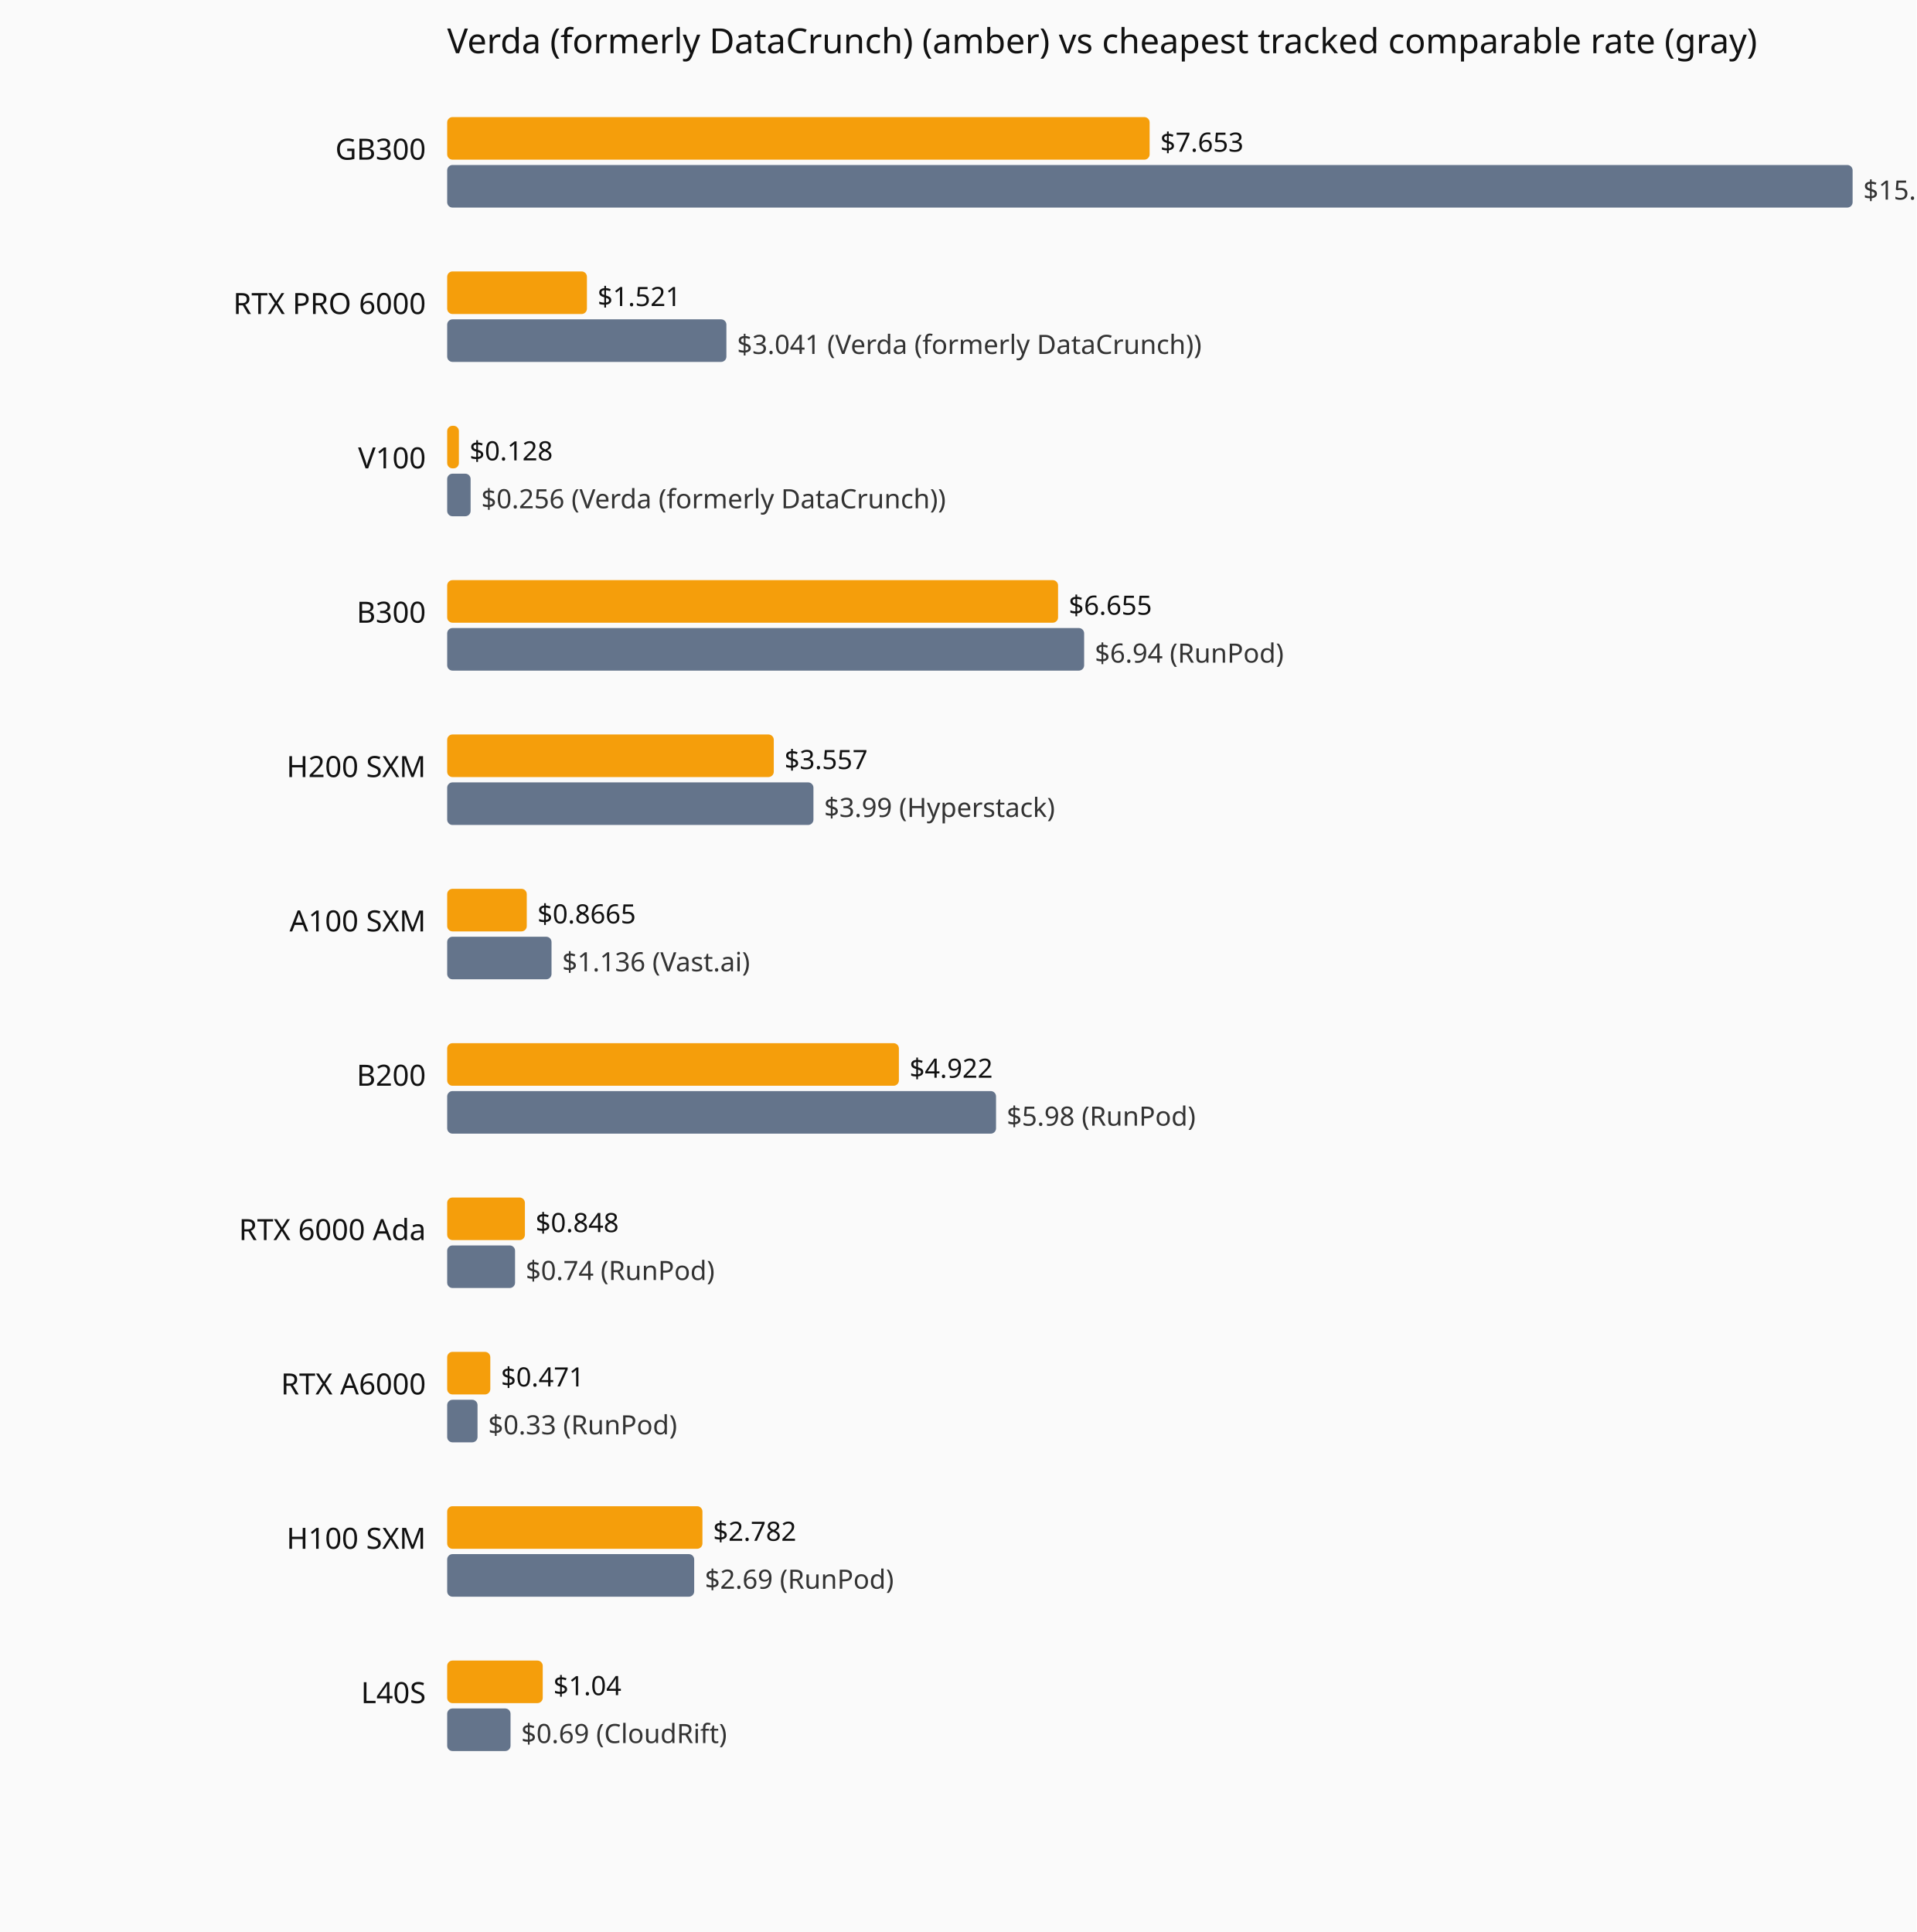
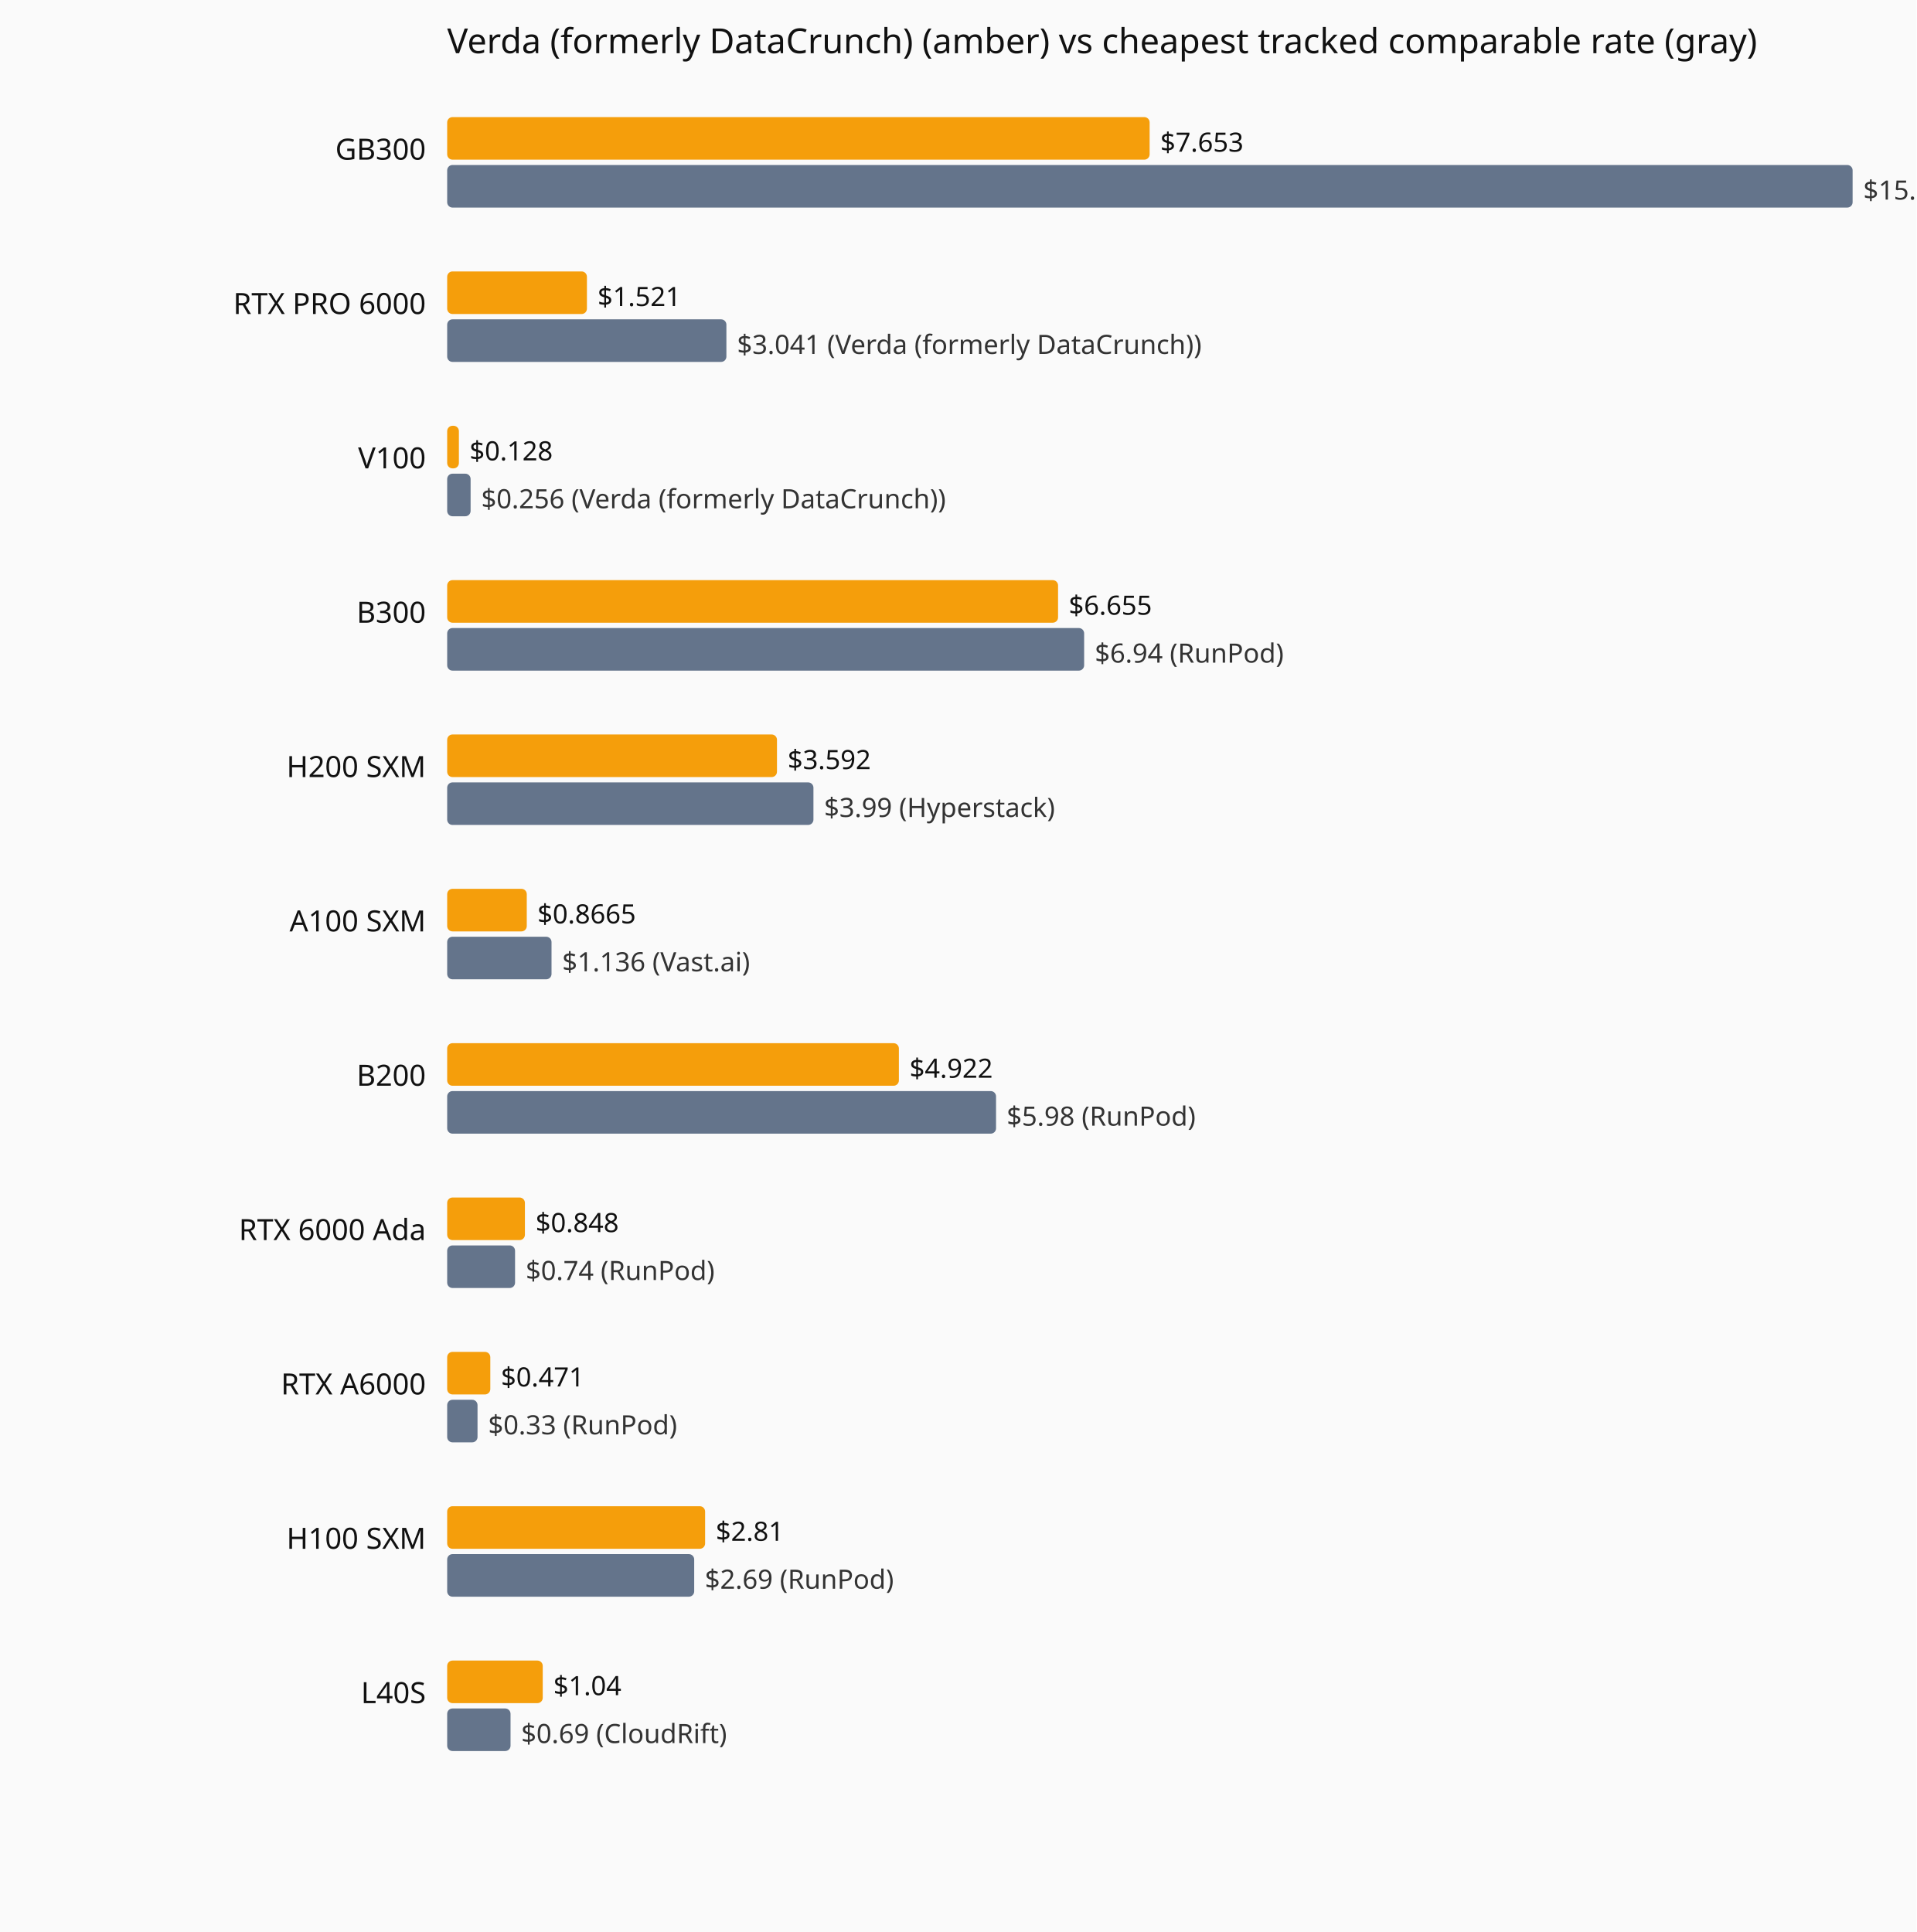
<svg xmlns="http://www.w3.org/2000/svg" viewBox="0 0 720 726" role="img" aria-label="Current hourly rate versus the cheapest tracked vendor, by GPU model.">
  <rect width="720" height="726" fill="#fafafa" />
  <text x="168" y="20" font-family="system-ui,sans-serif" font-size="13" fill="#111">Verda (formerly DataCrunch) (amber) vs cheapest tracked comparable rate (gray)</text>
  <text x="160" y="60" text-anchor="end" font-family="system-ui,sans-serif" font-size="11" fill="#111">GB300</text>
  <rect x="168" y="44" width="263.9" height="16" fill="#f59e0b" rx="2" />
  <text x="435.9" y="57" font-family="system-ui,sans-serif" font-size="10" fill="#111">$7.653</text>
  <rect x="168" y="62" width="528.0" height="16" fill="#64748b" rx="2" />
  <text x="700.0" y="75" font-family="system-ui,sans-serif" font-size="10" fill="#333">$15.31 (Verda (formerly DataCrunch))</text>
  <text x="160" y="118" text-anchor="end" font-family="system-ui,sans-serif" font-size="11" fill="#111">RTX PRO 6000</text>
  <rect x="168" y="102" width="52.5" height="16" fill="#f59e0b" rx="2" />
  <text x="224.5" y="115" font-family="system-ui,sans-serif" font-size="10" fill="#111">$1.521</text>
  <rect x="168" y="120" width="104.9" height="16" fill="#64748b" rx="2" />
  <text x="276.9" y="133" font-family="system-ui,sans-serif" font-size="10" fill="#333">$3.041 (Verda (formerly DataCrunch))</text>
  <text x="160" y="176" text-anchor="end" font-family="system-ui,sans-serif" font-size="11" fill="#111">V100</text>
  <rect x="168" y="160" width="4.4" height="16" fill="#f59e0b" rx="2" />
  <text x="176.4" y="173" font-family="system-ui,sans-serif" font-size="10" fill="#111">$0.128</text>
  <rect x="168" y="178" width="8.8" height="16" fill="#64748b" rx="2" />
  <text x="180.8" y="191" font-family="system-ui,sans-serif" font-size="10" fill="#333">$0.256 (Verda (formerly DataCrunch))</text>
  <text x="160" y="234" text-anchor="end" font-family="system-ui,sans-serif" font-size="11" fill="#111">B300</text>
  <rect x="168" y="218" width="229.5" height="16" fill="#f59e0b" rx="2" />
  <text x="401.5" y="231" font-family="system-ui,sans-serif" font-size="10" fill="#111">$6.655</text>
  <rect x="168" y="236" width="239.3" height="16" fill="#64748b" rx="2" />
  <text x="411.3" y="249" font-family="system-ui,sans-serif" font-size="10" fill="#333">$6.94 (RunPod)</text>
  <text x="160" y="292" text-anchor="end" font-family="system-ui,sans-serif" font-size="11" fill="#111">H200 SXM</text>
-   <rect x="168" y="276" width="122.7" height="16" fill="#f59e0b" rx="2" />
-   <text x="294.7" y="289" font-family="system-ui,sans-serif" font-size="10" fill="#111">$3.557</text>
+   <rect x="168" y="276" width="123.9" height="16" fill="#f59e0b" rx="2" />
+   <text x="295.9" y="289" font-family="system-ui,sans-serif" font-size="10" fill="#111">$3.592</text>
  <rect x="168" y="294" width="137.6" height="16" fill="#64748b" rx="2" />
  <text x="309.6" y="307" font-family="system-ui,sans-serif" font-size="10" fill="#333">$3.99 (Hyperstack)</text>
  <text x="160" y="350" text-anchor="end" font-family="system-ui,sans-serif" font-size="11" fill="#111">A100 SXM</text>
  <rect x="168" y="334" width="29.9" height="16" fill="#f59e0b" rx="2" />
  <text x="201.9" y="347" font-family="system-ui,sans-serif" font-size="10" fill="#111">$0.8665</text>
  <rect x="168" y="352" width="39.2" height="16" fill="#64748b" rx="2" />
  <text x="211.2" y="365" font-family="system-ui,sans-serif" font-size="10" fill="#333">$1.136 (Vast.ai)</text>
  <text x="160" y="408" text-anchor="end" font-family="system-ui,sans-serif" font-size="11" fill="#111">B200</text>
  <rect x="168" y="392" width="169.7" height="16" fill="#f59e0b" rx="2" />
  <text x="341.7" y="405" font-family="system-ui,sans-serif" font-size="10" fill="#111">$4.922</text>
  <rect x="168" y="410" width="206.2" height="16" fill="#64748b" rx="2" />
  <text x="378.2" y="423" font-family="system-ui,sans-serif" font-size="10" fill="#333">$5.98 (RunPod)</text>
  <text x="160" y="466" text-anchor="end" font-family="system-ui,sans-serif" font-size="11" fill="#111">RTX 6000 Ada</text>
  <rect x="168" y="450" width="29.2" height="16" fill="#f59e0b" rx="2" />
  <text x="201.2" y="463" font-family="system-ui,sans-serif" font-size="10" fill="#111">$0.848</text>
  <rect x="168" y="468" width="25.5" height="16" fill="#64748b" rx="2" />
  <text x="197.5" y="481" font-family="system-ui,sans-serif" font-size="10" fill="#333">$0.74 (RunPod)</text>
  <text x="160" y="524" text-anchor="end" font-family="system-ui,sans-serif" font-size="11" fill="#111">RTX A6000</text>
  <rect x="168" y="508" width="16.2" height="16" fill="#f59e0b" rx="2" />
  <text x="188.2" y="521" font-family="system-ui,sans-serif" font-size="10" fill="#111">$0.471</text>
  <rect x="168" y="526" width="11.4" height="16" fill="#64748b" rx="2" />
  <text x="183.4" y="539" font-family="system-ui,sans-serif" font-size="10" fill="#333">$0.33 (RunPod)</text>
  <text x="160" y="582" text-anchor="end" font-family="system-ui,sans-serif" font-size="11" fill="#111">H100 SXM</text>
-   <rect x="168" y="566" width="95.9" height="16" fill="#f59e0b" rx="2" />
-   <text x="267.9" y="579" font-family="system-ui,sans-serif" font-size="10" fill="#111">$2.782</text>
+   <rect x="168" y="566" width="96.9" height="16" fill="#f59e0b" rx="2" />
+   <text x="268.9" y="579" font-family="system-ui,sans-serif" font-size="10" fill="#111">$2.81</text>
  <rect x="168" y="584" width="92.8" height="16" fill="#64748b" rx="2" />
  <text x="264.8" y="597" font-family="system-ui,sans-serif" font-size="10" fill="#333">$2.69 (RunPod)</text>
  <text x="160" y="640" text-anchor="end" font-family="system-ui,sans-serif" font-size="11" fill="#111">L40S</text>
  <rect x="168" y="624" width="35.9" height="16" fill="#f59e0b" rx="2" />
  <text x="207.9" y="637" font-family="system-ui,sans-serif" font-size="10" fill="#111">$1.04</text>
  <rect x="168" y="642" width="23.8" height="16" fill="#64748b" rx="2" />
  <text x="195.8" y="655" font-family="system-ui,sans-serif" font-size="10" fill="#333">$0.69 (CloudRift)</text>
</svg>
